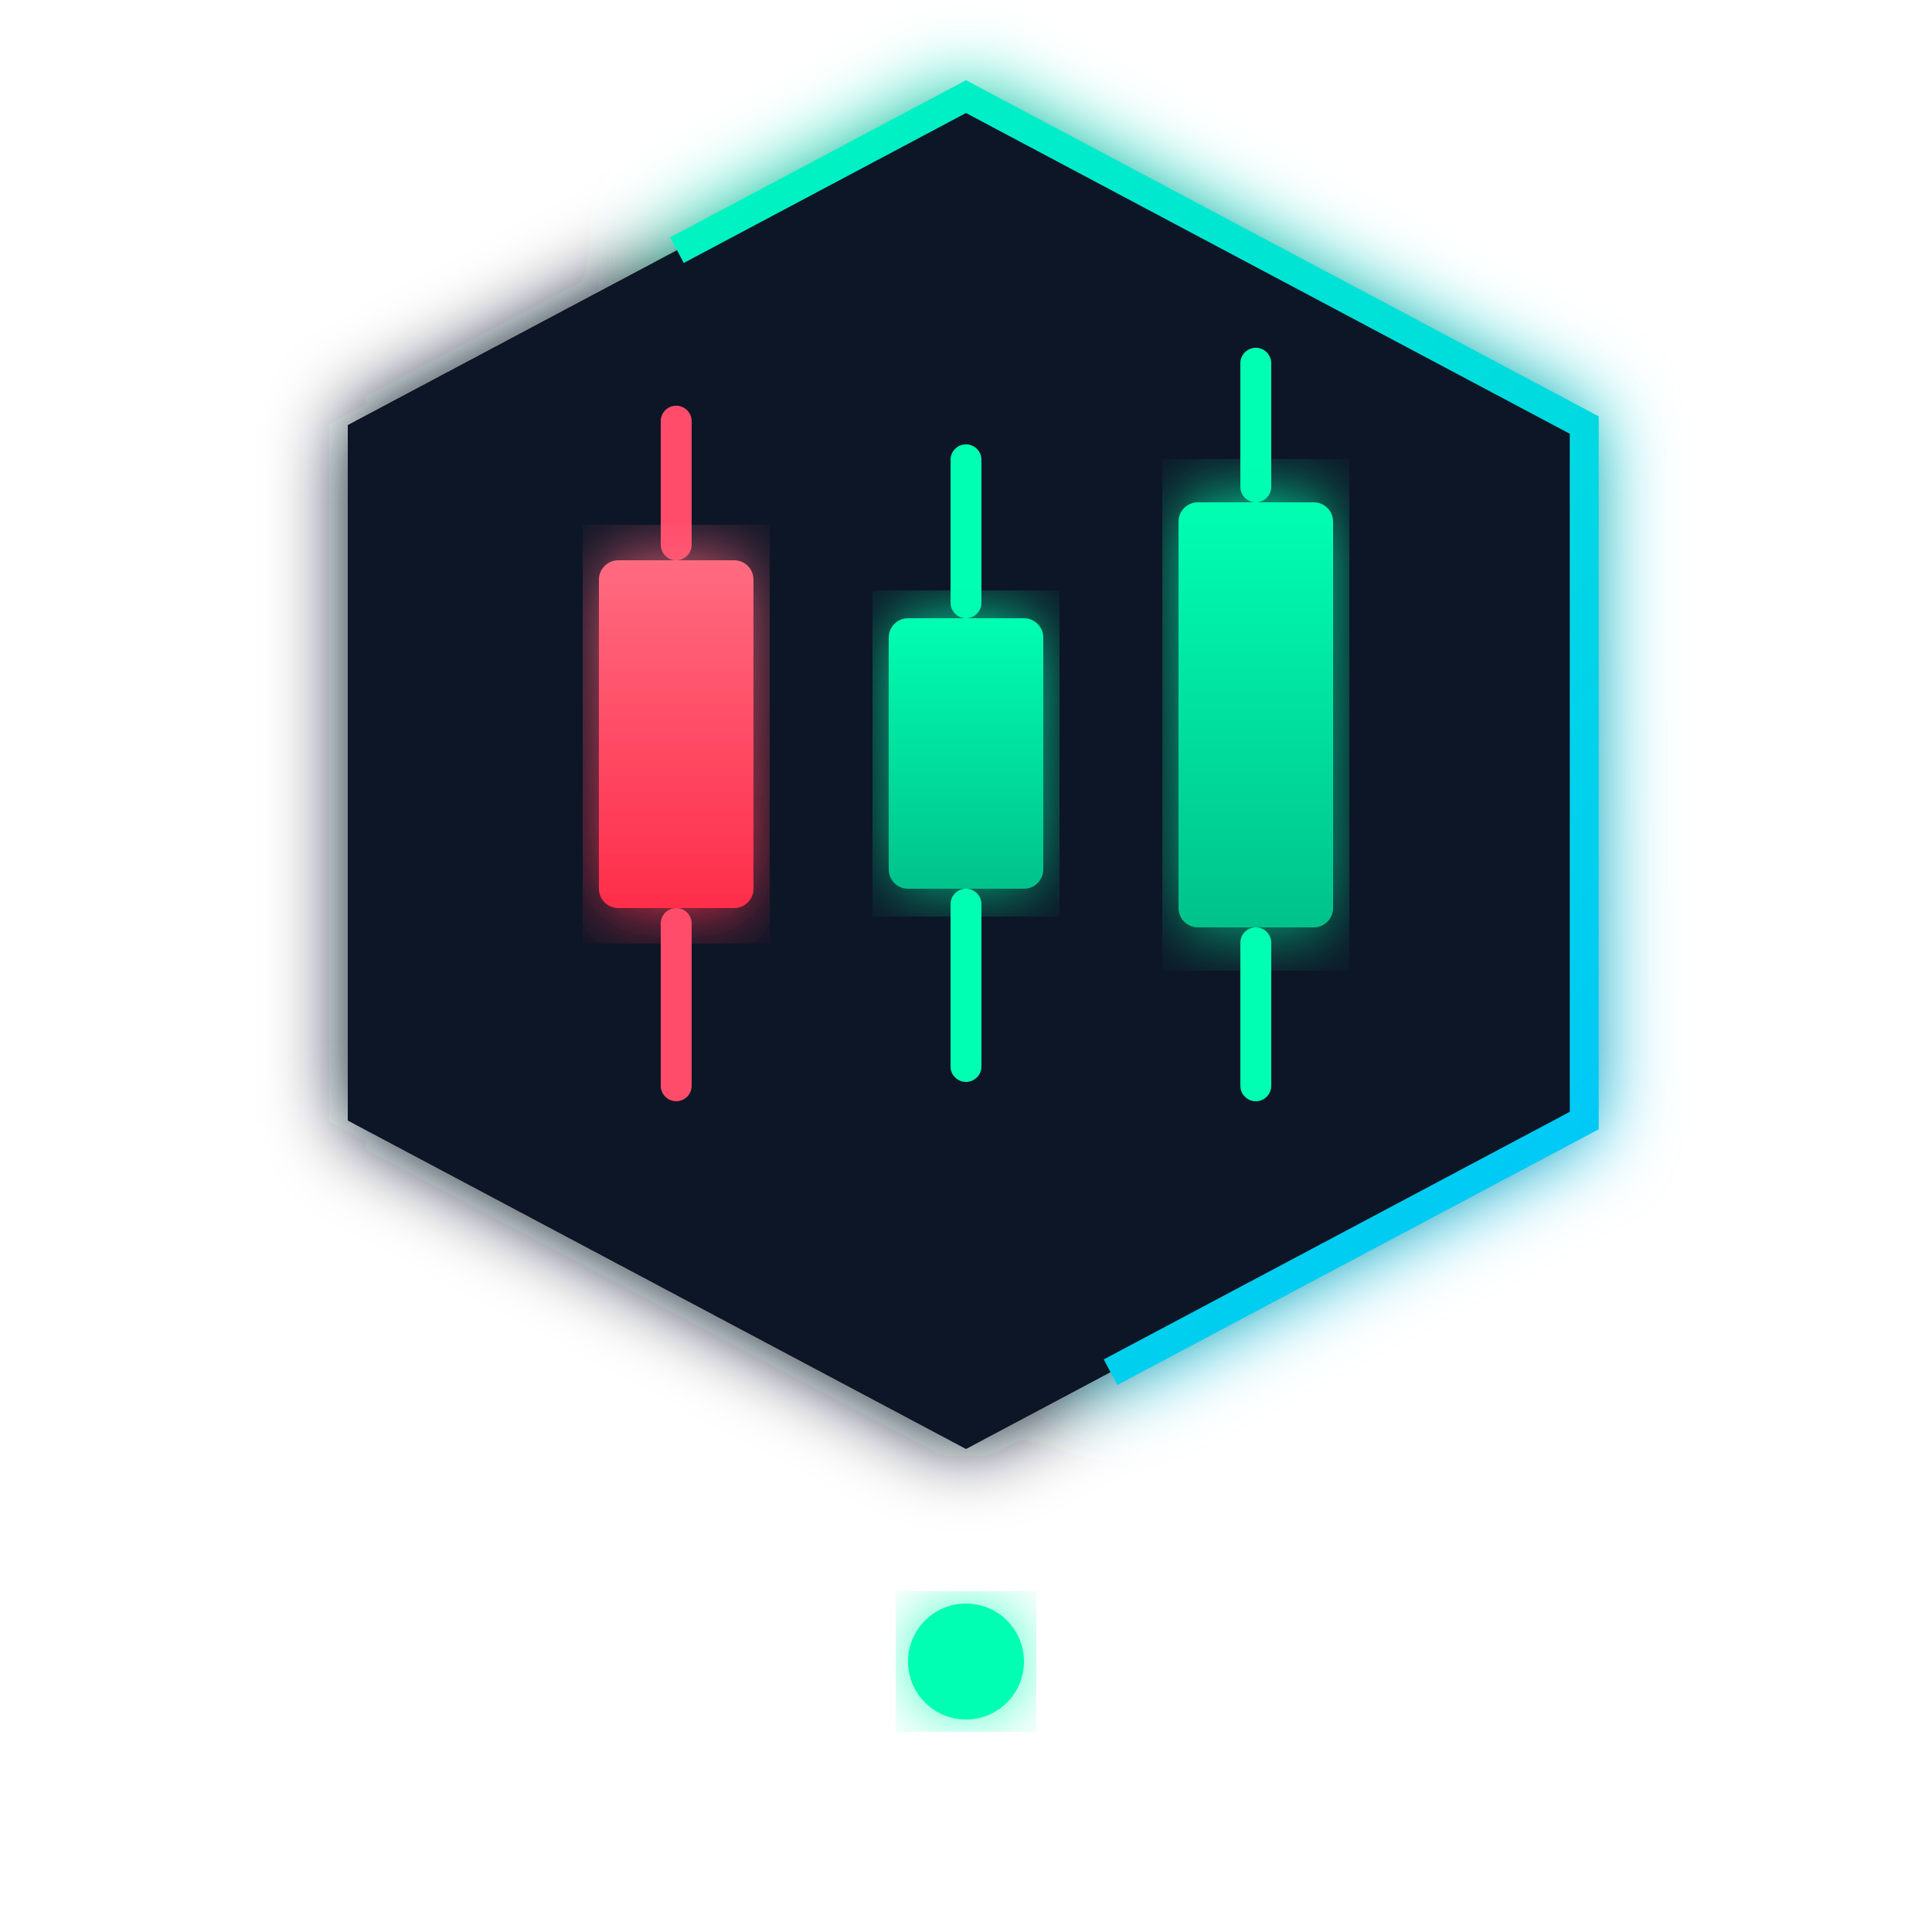
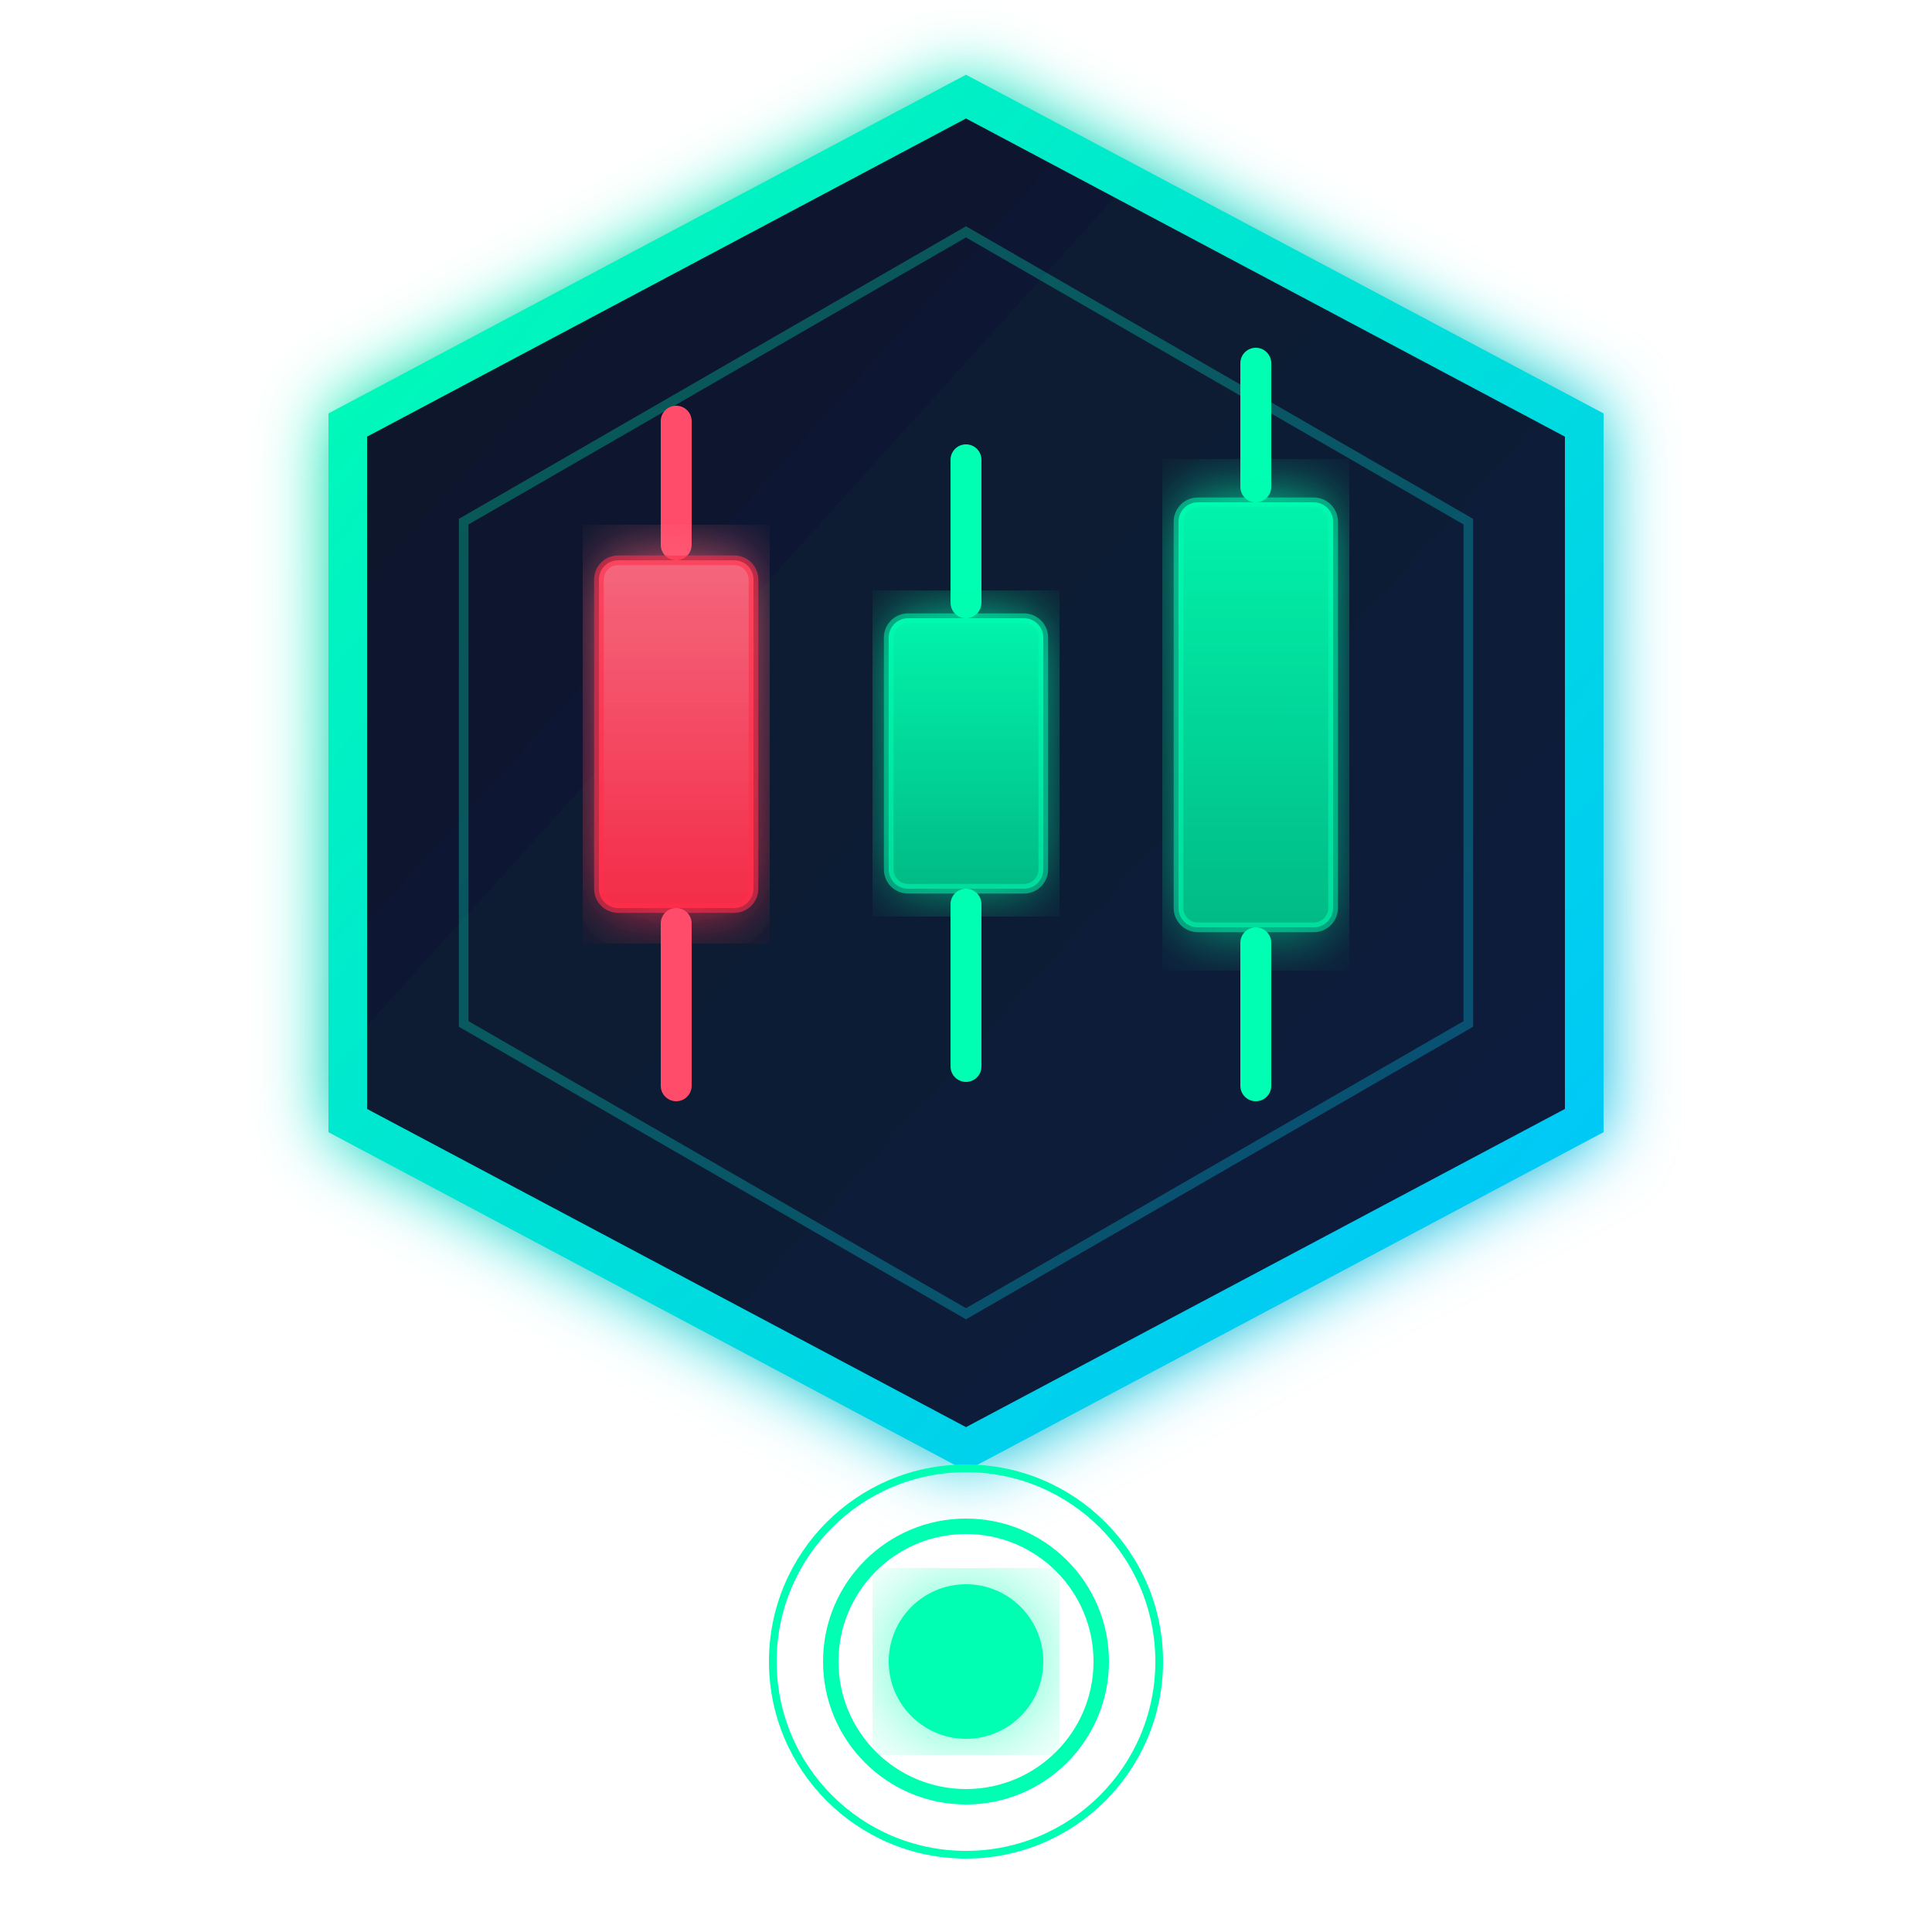
- <svg xmlns="http://www.w3.org/2000/svg" width="200" height="200" viewBox="0 0 100 100" fill="none">
+ <svg xmlns="http://www.w3.org/2000/svg" viewBox="0 0 100 100" width="100" height="100">
  <defs>
    <linearGradient id="neonGrad" x1="0%" y1="0%" x2="100%" y2="100%">
      <stop offset="0%" stop-color="#00FFB2" />
      <stop offset="100%" stop-color="#00C2FF" />
+     </linearGradient>
+     <linearGradient id="hexFill" x1="0%" y1="0%" x2="100%" y2="100%">
+       <stop offset="0%" stop-color="#0A1628" />
+       <stop offset="100%" stop-color="#0D2040" />
    </linearGradient>
    <linearGradient id="bullGrad" x1="0%" y1="0%" x2="0%" y2="100%">
      <stop offset="0%" stop-color="#00FFB2" />
      <stop offset="100%" stop-color="#00C28A" />
    </linearGradient>
    <linearGradient id="bearGrad" x1="0%" y1="0%" x2="0%" y2="100%">
      <stop offset="0%" stop-color="#FF6B81" />
      <stop offset="100%" stop-color="#FF2D4A" />
    </linearGradient>
    <filter id="glow">
-       <feGaussianBlur stdDeviation="2" result="coloredBlur" />
+       <feGaussianBlur stdDeviation="1.8" result="coloredBlur" />
+       <feMerge>
+         <feMergeNode in="coloredBlur" />
+         <feMergeNode in="SourceGraphic" />
+       </feMerge>
+     </filter>
+     <filter id="glowStrong">
+       <feGaussianBlur stdDeviation="3" result="coloredBlur" />
      <feMerge>
        <feMergeNode in="coloredBlur" />
        <feMergeNode in="SourceGraphic" />
      </feMerge>
    </filter>
    <style>
-       @keyframes candleMove {
-         0%, 100% { transform: translateY(0px); }
-         50% { transform: translateY(-8px); }
+       @keyframes hexSpin {
+         from { transform: rotate(0deg); }
+         to   { transform: rotate(360deg); }
      }
-       @keyframes hexRotate {
-         0% { stroke-dashoffset: 300; }
-         100% { stroke-dashoffset: 0; }
+       @keyframes hexBreathe {
+         0%, 100% { opacity: 1; }
+         50%       { opacity: 0.82; }
      }
-       @keyframes signalPulse {
-         0% { opacity: 0.3; transform: scale(0.8); }
-         100% { opacity: 1; transform: scale(1.2); }
+       @keyframes candlePulse1 {
+         0%, 100% { opacity: 1; }
+         50%       { opacity: 0.75; }
      }
-       .candle-1 { animation: candleMove 1.5s ease-in-out infinite; transform-origin: center; }
-       .candle-2 { animation: candleMove 1.5s ease-in-out infinite 0.2s; transform-origin: center; }
-       .candle-3 { animation: candleMove 1.5s ease-in-out infinite 0.4s; transform-origin: center; }
-       .hex-border { 
-         stroke-dasharray: 100; 
-         animation: hexRotate 4s linear infinite; 
+       @keyframes candlePulse2 {
+         0%, 100% { opacity: 1; }
+         50%       { opacity: 0.75; }
      }
-       .dot-pulse { 
-         animation: signalPulse 0.8s ease-in-out infinite alternate; 
-         transform-origin: 50px 86px; 
+       @keyframes candlePulse3 {
+         0%, 100% { opacity: 1; }
+         50%       { opacity: 0.75; }
      }
+       @keyframes livePulse {
+         0%, 100% { r: 4px; opacity: 0.9; }
+         50%       { r: 5px; opacity: 1; }
+       }
+       @keyframes ring1 {
+         0%, 100% { r: 7px; opacity: 0.4; }
+         50%       { r: 11px; opacity: 0; }
+       }
+       @keyframes ring2 {
+         0%, 100% { r: 10px; opacity: 0.2; }
+         50%       { r: 15px; opacity: 0; }
+       }
+ 
+       .hex-main    { animation: hexBreathe 3s ease-in-out infinite; }
+       .hex-inner   { transform-origin: 50px 40px; animation: hexSpin 18s linear infinite; }
+       .candle-1    { animation: candlePulse1 4s ease-in-out infinite 0s; }
+       .candle-2    { animation: candlePulse2 4s ease-in-out infinite 0.6s; }
+       .candle-3    { animation: candlePulse3 4s ease-in-out infinite 1.2s; }
+       .live-dot    { animation: livePulse 2s ease-in-out infinite; }
+       .live-ring1  { animation: ring1 2s ease-in-out infinite; }
+       .live-ring2  { animation: ring2 2s ease-in-out infinite 0.3s; }
    </style>
  </defs>
-   <polygon points="50,5 82,22 82,58 50,75 18,58 18,22" fill="#0A1628" stroke="url(#neonGrad)" stroke-width="1.5" class="hex-border" filter="url(#glow)" />
+   <polygon class="hex-main" points="50,5 82,22 82,58 50,75 18,58 18,22" fill="url(#hexFill)" stroke="url(#neonGrad)" stroke-width="2" filter="url(#glow)" />
+   <polygon class="hex-inner" points="50,12 76,27 76,53 50,68 24,53 24,27" fill="none" stroke="url(#neonGrad)" stroke-width="0.5" opacity="0.3" />
  <g class="candle-1">
    <rect x="34.2" y="21" width="1.6" height="8" rx="0.8" fill="#FF4C6A" />
-     <rect x="31" y="29" width="8" height="18" rx="1" fill="url(#bearGrad)" filter="url(#glow)" />
+     <rect x="31" y="29" width="8" height="18" rx="1" fill="url(#bearGrad)" filter="url(#glow)" opacity="0.95" />
+     <rect x="31" y="29" width="8" height="18" rx="1" fill="none" stroke="#FF2D4A" stroke-width="0.5" opacity="0.6" />
    <rect x="34.2" y="47" width="1.6" height="10" rx="0.8" fill="#FF4C6A" />
  </g>
  <g class="candle-2">
    <rect x="49.2" y="23" width="1.6" height="9" rx="0.8" fill="#00FFB2" />
-     <rect x="46" y="32" width="8" height="14" rx="1" fill="url(#bullGrad)" filter="url(#glow)" />
+     <rect x="46" y="32" width="8" height="14" rx="1" fill="url(#bullGrad)" filter="url(#glow)" opacity="0.95" />
+     <rect x="46" y="32" width="8" height="14" rx="1" fill="none" stroke="#00FFB2" stroke-width="0.5" opacity="0.5" />
    <rect x="49.2" y="46" width="1.6" height="10" rx="0.8" fill="#00FFB2" />
  </g>
  <g class="candle-3">
    <rect x="64.2" y="18" width="1.6" height="8" rx="0.8" fill="#00FFB2" />
-     <rect x="61" y="26" width="8" height="22" rx="1" fill="url(#bullGrad)" filter="url(#glow)" />
+     <rect x="61" y="26" width="8" height="22" rx="1" fill="url(#bullGrad)" filter="url(#glow)" opacity="0.95" />
+     <rect x="61" y="26" width="8" height="22" rx="1" fill="none" stroke="#00FFB2" stroke-width="0.5" opacity="0.5" />
    <rect x="64.2" y="48" width="1.6" height="9" rx="0.8" fill="#00FFB2" />
  </g>
-   <circle cx="50" cy="86" r="3" fill="#00FFB2" class="dot-pulse" filter="url(#glow)" />
+   <circle class="live-dot" cx="50" cy="86" r="4" fill="#00FFB2" filter="url(#glowStrong)" />
+   <circle class="live-ring1" cx="50" cy="86" r="7" fill="none" stroke="#00FFB2" stroke-width="0.8" />
+   <circle class="live-ring2" cx="50" cy="86" r="10" fill="none" stroke="#00FFB2" stroke-width="0.4" />
</svg>
